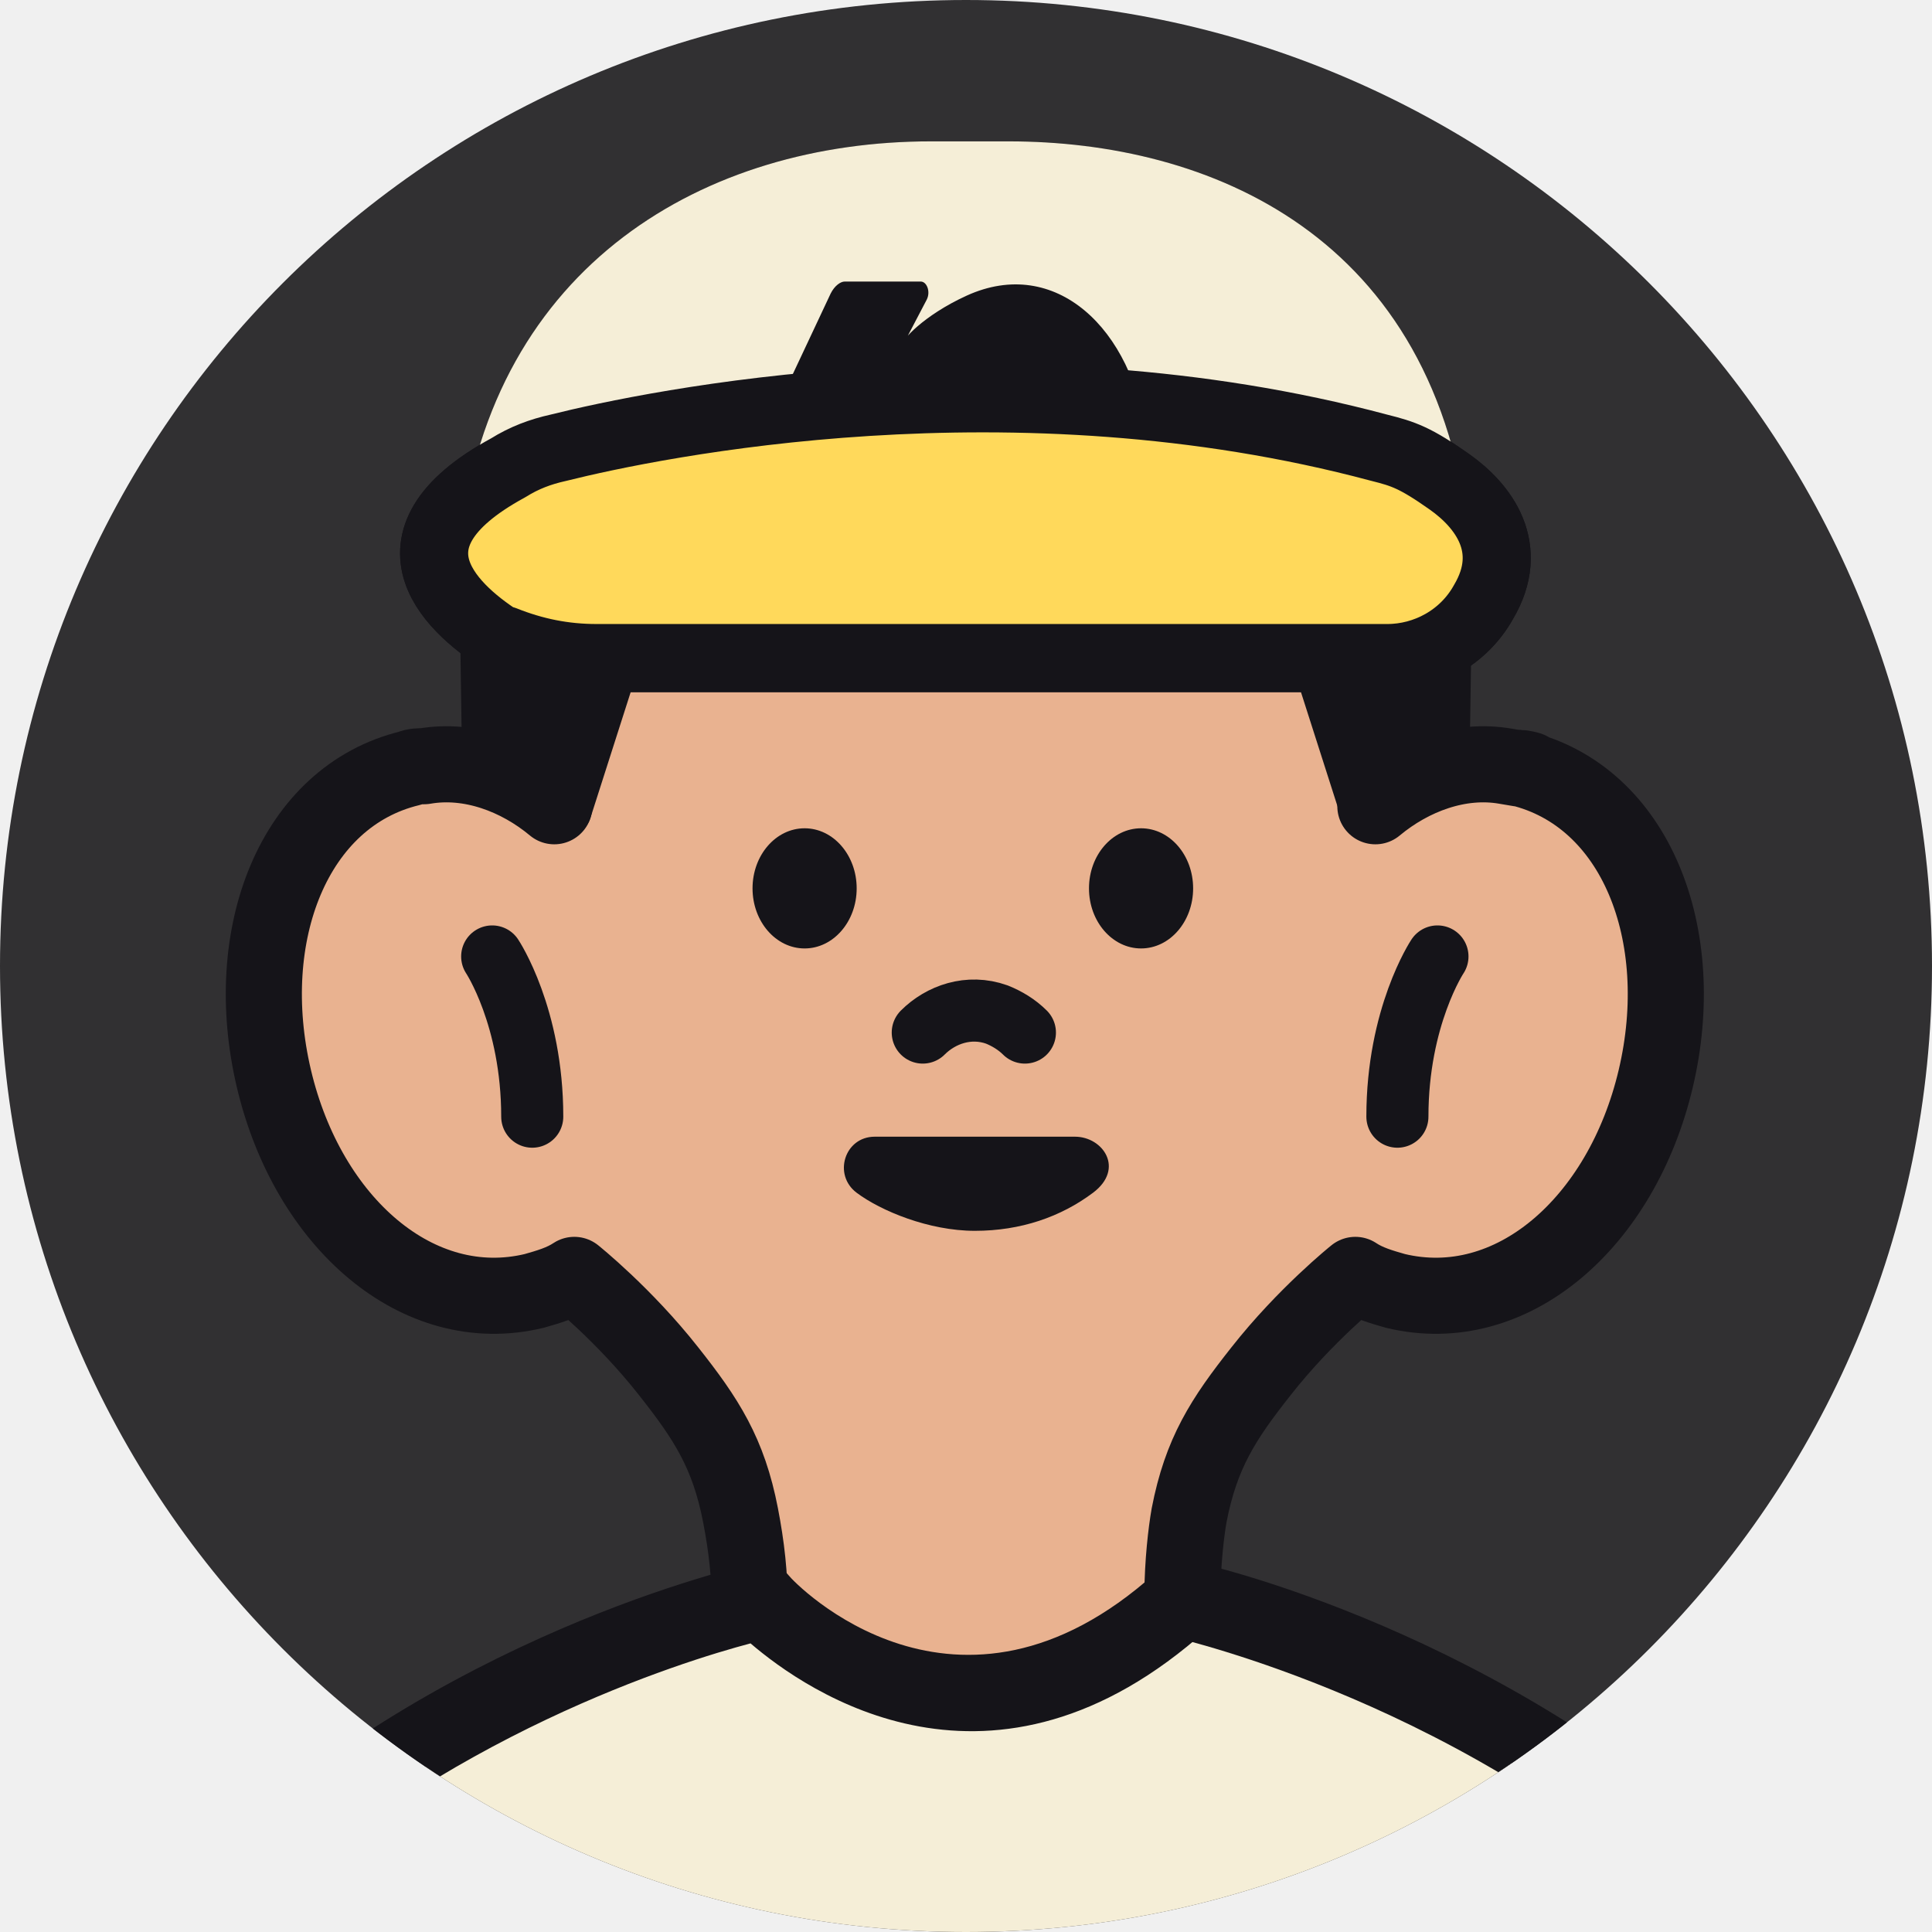
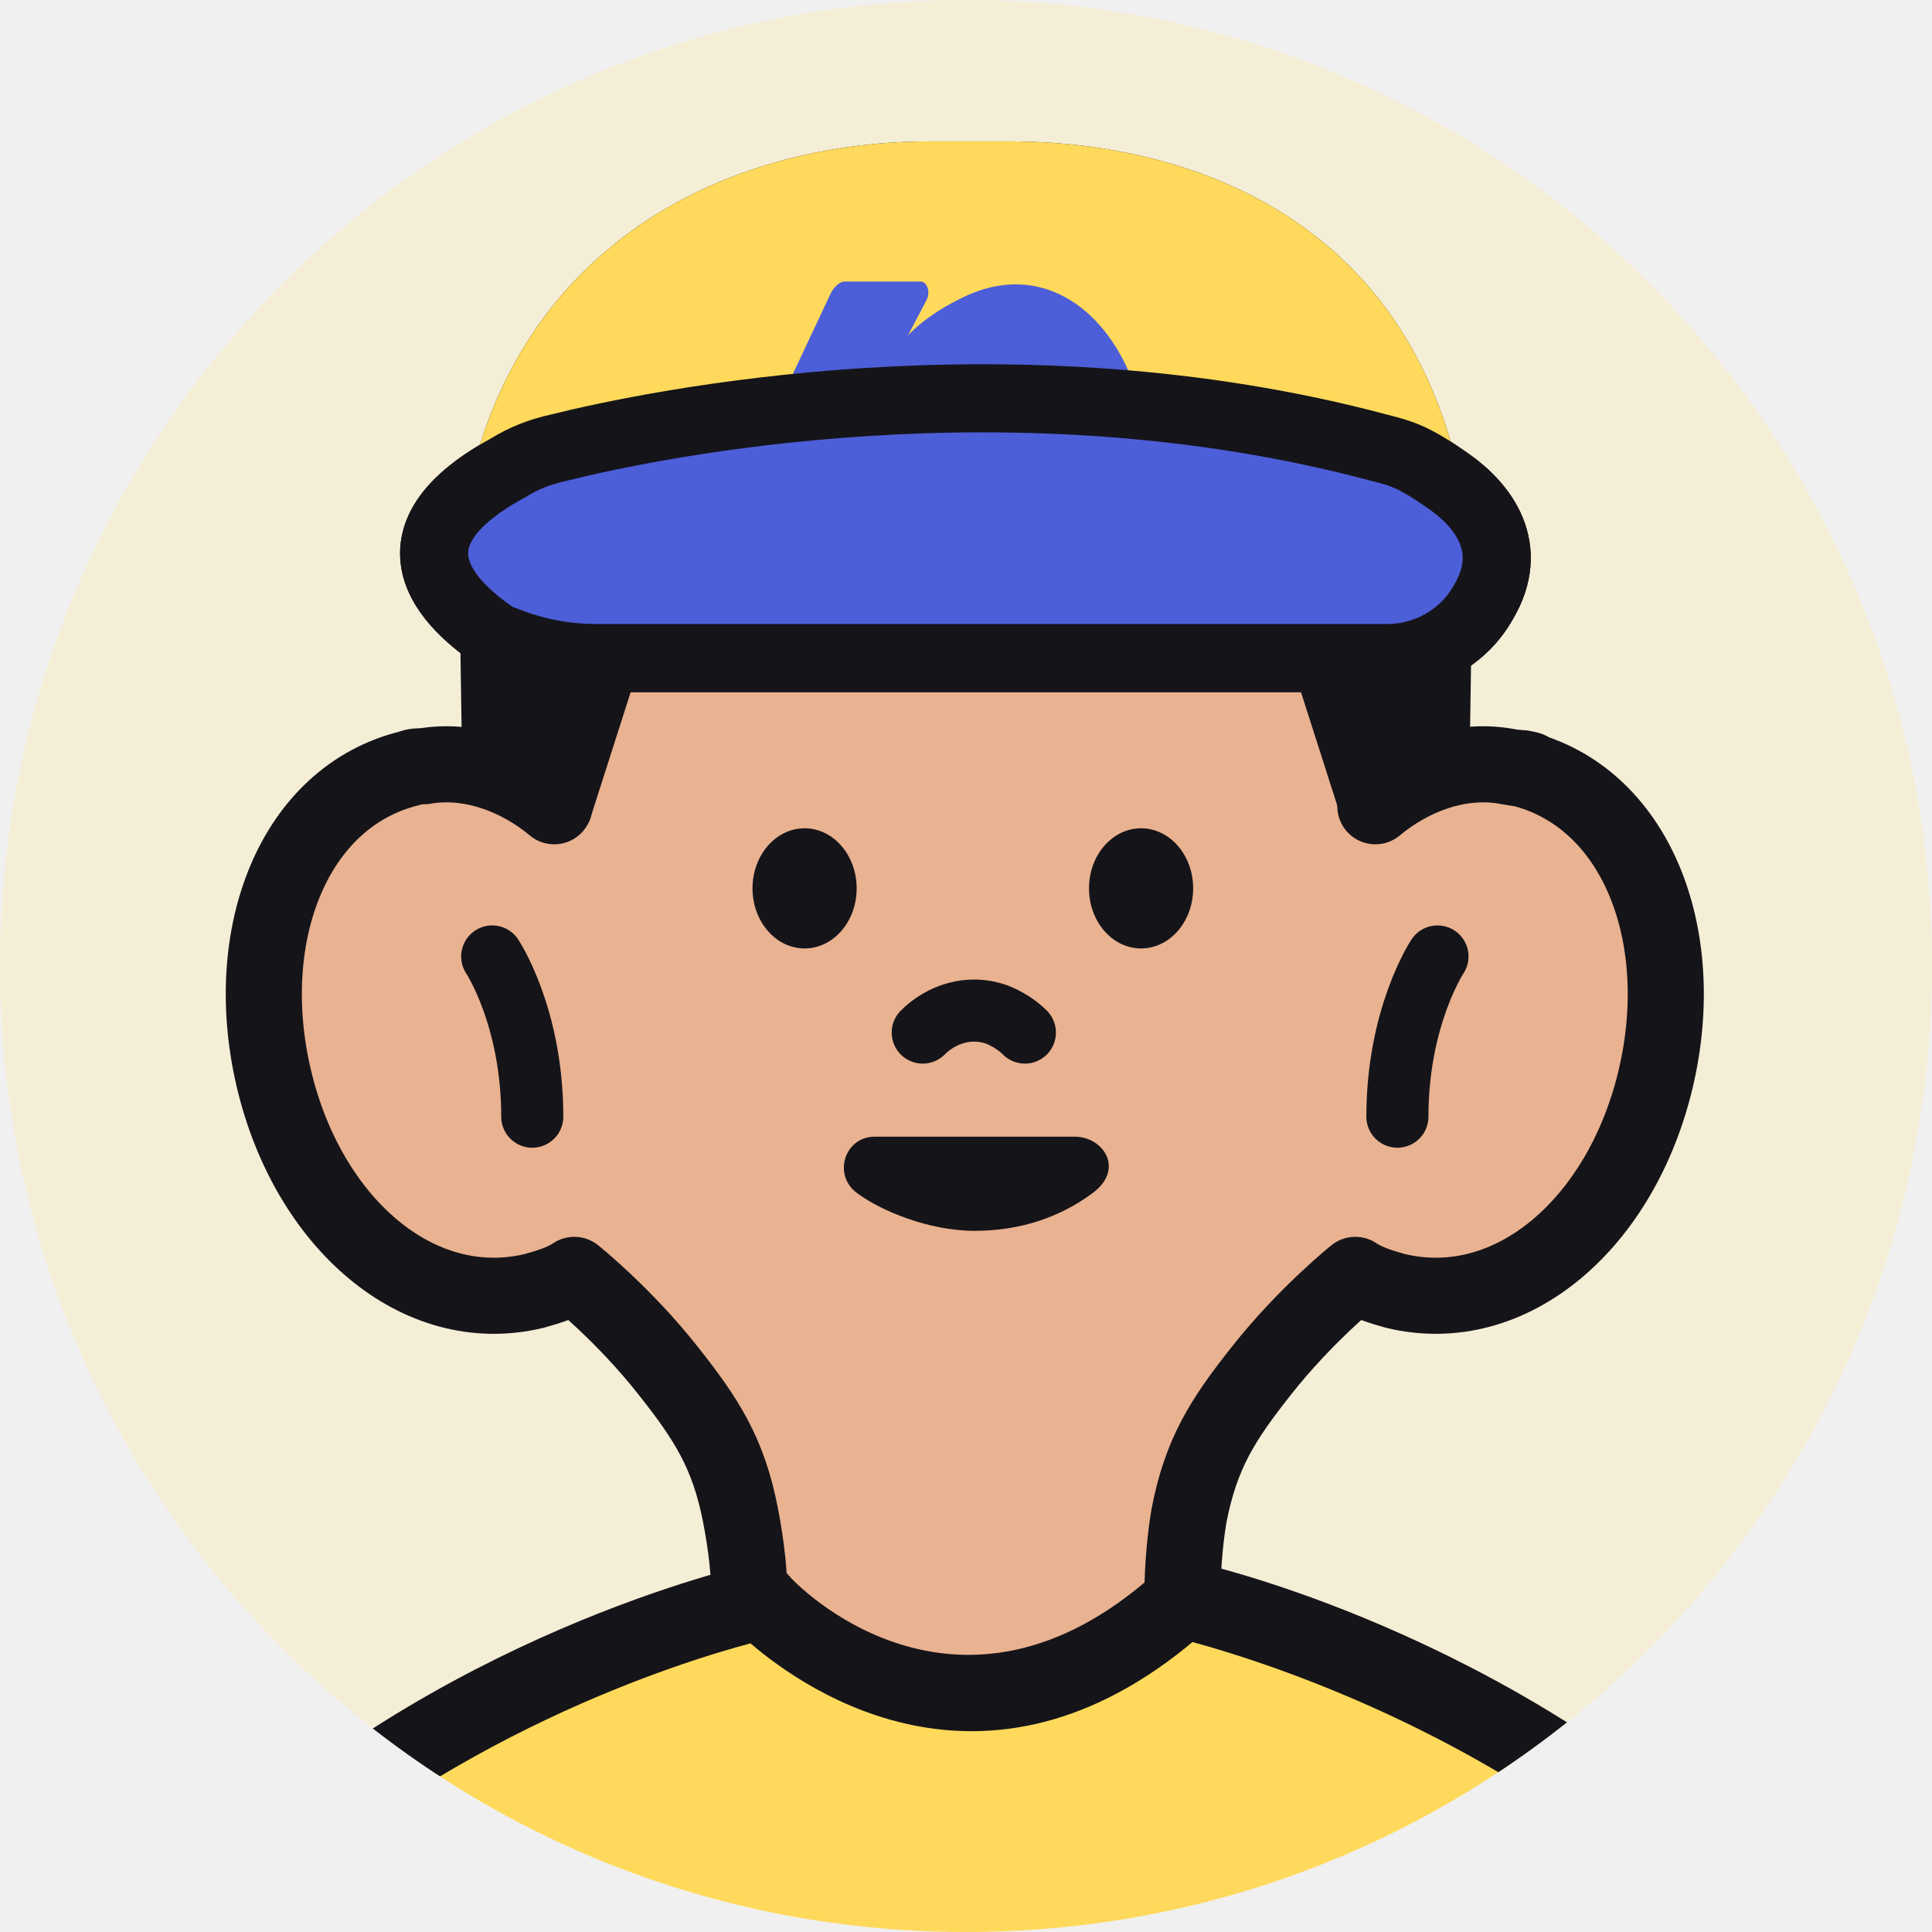
<svg xmlns="http://www.w3.org/2000/svg" width="82" height="82" viewBox="0 0 82 82" fill="none">
-   <g clip-path="url(#clip0_55_21746)">
-     <rect width="82" height="82" rx="41" fill="#313032" />
-     <g clip-path="url(#clip1_55_21746)">
+   <g clip-path="url(#clip0_114_90072)">
+     <rect width="82" height="82" rx="41" fill="#F5EED7" />
+     <g clip-path="url(#clip1_114_90072)">
      <path d="M64.75 32.605C64.58 32.605 64.325 32.52 64.155 32.52C63.645 32.52 63.135 32.52 62.625 32.52C61.35 21.3 52.255 12.63 41.12 12.63C29.985 12.63 20.805 21.3 19.53 32.52C19.02 32.52 18.425 32.52 17.915 32.52C17.745 32.52 17.49 32.52 17.32 32.605C12.39 33.795 10.095 39.66 11.54 45.78C12.985 51.9 17.66 55.98 22.59 54.79C23.185 54.62 23.78 54.45 24.29 54.11C24.29 54.11 26.415 55.81 28.285 58.19C29.9 60.23 31.005 62.695 31.515 65.245C31.77 66.69 31.94 69.41 31.09 71.96C31.09 71.96 40.695 77.91 50.98 71.96C50.13 69.41 50.3 66.69 50.555 65.245C51.065 62.695 52.17 60.23 53.785 58.19C55.655 55.81 57.78 54.11 57.78 54.11C58.29 54.365 58.885 54.62 59.48 54.79C64.41 55.98 69.085 51.9 70.53 45.78C71.975 39.66 69.595 33.71 64.75 32.605Z" fill="#E9B290" />
-       <path d="M23.525 34.22C21.995 32.945 19.955 32.18 18 32.52C17.83 32.52 17.575 32.52 17.405 32.605C12.475 33.795 10.18 39.66 11.625 45.78C13.07 51.9 17.745 55.98 22.675 54.79C23.27 54.62 23.865 54.45 24.375 54.11C24.375 54.11 26.5 55.81 28.37 58.19C29.985 60.23 30.92 61.675 31.43 64.31C31.94 66.945 32.025 69.41 31.175 71.96" stroke="#151419" stroke-width="3.23" stroke-linecap="round" stroke-linejoin="round" />
-       <path d="M20.89 40.595C20.89 40.595 22.59 43.145 22.59 47.395Z" fill="white" />
-       <path d="M20.89 40.595C20.89 40.595 22.59 43.145 22.59 47.395" stroke="#151419" stroke-width="2.635" stroke-linecap="round" stroke-linejoin="round" />
-       <path d="M58.375 34.22C59.905 32.945 61.945 32.18 63.9 32.52C65.855 32.86 64.325 32.52 64.495 32.605C69.425 33.795 71.72 39.66 70.275 45.78C68.83 51.9 64.155 55.98 59.225 54.79C58.63 54.62 58.035 54.45 57.525 54.11C57.525 54.11 55.4 55.81 53.53 58.19C51.915 60.23 50.98 61.675 50.47 64.31C50.215 65.755 49.875 69.41 50.725 71.96" stroke="#151419" stroke-width="3.23" stroke-linecap="round" stroke-linejoin="round" />
-       <path d="M61.01 40.595C61.01 40.595 59.31 43.145 59.31 47.395Z" fill="white" />
-       <path d="M61.01 40.595C61.01 40.595 59.31 43.145 59.31 47.395" stroke="#151419" stroke-width="2.635" stroke-linecap="round" stroke-linejoin="round" />
-       <path d="M34.15 40.255C35.37 40.255 36.36 39.113 36.36 37.705C36.36 36.297 35.37 35.155 34.15 35.155C32.929 35.155 31.94 36.297 31.94 37.705C31.94 39.113 32.929 40.255 34.15 40.255Z" fill="#151419" />
-       <path d="M48.43 40.255C49.651 40.255 50.64 39.113 50.64 37.705C50.64 36.297 49.651 35.155 48.43 35.155C47.21 35.155 46.22 36.297 46.22 37.705C46.22 39.113 47.21 40.255 48.43 40.255Z" fill="#151419" />
-       <path d="M43.5 43.825C43.16 43.485 42.735 43.23 42.31 43.06C41.12 42.635 39.93 43.06 39.165 43.825" fill="white" />
-       <path d="M43.5 43.825C43.16 43.485 42.735 43.23 42.31 43.06C41.12 42.635 39.93 43.06 39.165 43.825" stroke="#151419" stroke-width="2.635" stroke-linecap="round" stroke-linejoin="round" />
-       <path d="M37.125 48.245C35.85 48.245 35.34 49.86 36.36 50.625C37.38 51.39 39.42 52.24 41.375 52.24C43.33 52.24 45.03 51.645 46.39 50.625C47.75 49.605 46.815 48.245 45.625 48.245H37.21H37.125Z" fill="#151419" />
-       <path d="M42.82 6H39.505C29.985 6 20.89 11.185 19.53 22.915L19.02 26.91H62.88L62.37 22.915C61.01 9.91 51.235 6 42.82 6Z" fill="#151419" />
-       <path d="M31.94 19.515L35.255 12.46C35.425 12.12 35.68 11.95 35.85 11.95H39.08C39.335 11.95 39.505 12.375 39.335 12.715L38.4 14.5C38.23 14.5 39.165 13.395 41.035 12.545C44.775 10.845 48.09 13.905 48.685 18.665L48.94 20.705L31.77 19.43L31.94 19.515Z" fill="white" />
+       <path d="M23.524 34.22C21.994 32.945 19.954 32.18 17.999 32.52C17.829 32.52 17.574 32.52 17.404 32.605C12.474 33.795 10.179 39.66 11.624 45.78C13.069 51.9 17.744 55.98 22.674 54.79C23.269 54.62 23.864 54.45 24.374 54.11C24.374 54.11 26.499 55.81 28.369 58.19C29.984 60.23 30.919 61.675 31.429 64.31C31.939 66.945 32.024 69.41 31.174 71.96" stroke="#151419" stroke-width="3.23" stroke-linecap="round" stroke-linejoin="round" />
+       <path d="M20.891 40.595C20.891 40.595 22.591 43.145 22.591 47.395Z" fill="white" />
+       <path d="M20.891 40.595C20.891 40.595 22.591 43.145 22.591 47.395" stroke="#151419" stroke-width="2.635" stroke-linecap="round" stroke-linejoin="round" />
+       <path d="M58.374 34.22C59.904 32.945 61.944 32.18 63.899 32.52C65.854 32.86 64.324 32.52 64.494 32.605C69.424 33.795 71.719 39.66 70.274 45.78C68.829 51.9 64.154 55.98 59.224 54.79C58.629 54.62 58.034 54.45 57.524 54.11C57.524 54.11 55.399 55.81 53.529 58.19C51.914 60.23 50.979 61.675 50.469 64.31C50.214 65.755 49.874 69.41 50.724 71.96" stroke="#151419" stroke-width="3.23" stroke-linecap="round" stroke-linejoin="round" />
+       <path d="M61.011 40.595C61.011 40.595 59.31 43.145 59.31 47.395Z" fill="white" />
+       <path d="M61.011 40.595C61.011 40.595 59.31 43.145 59.31 47.395" stroke="#151419" stroke-width="2.635" stroke-linecap="round" stroke-linejoin="round" />
+       <path d="M34.15 40.255C35.37 40.255 36.359 39.114 36.359 37.705C36.359 36.297 35.37 35.155 34.15 35.155C32.929 35.155 31.939 36.297 31.939 37.705C31.939 39.114 32.929 40.255 34.15 40.255Z" fill="#151419" />
+       <path d="M48.431 40.255C49.651 40.255 50.641 39.114 50.641 37.705C50.641 36.297 49.651 35.155 48.431 35.155C47.21 35.155 46.221 36.297 46.221 37.705C46.221 39.114 47.21 40.255 48.431 40.255Z" fill="#151419" />
+       <path d="M43.499 43.825C43.159 43.485 42.734 43.23 42.309 43.06C41.119 42.635 39.929 43.06 39.164 43.825" fill="white" />
+       <path d="M43.499 43.825C43.159 43.485 42.734 43.23 42.309 43.06C41.119 42.635 39.929 43.06 39.164 43.825" stroke="#151419" stroke-width="2.635" stroke-linecap="round" stroke-linejoin="round" />
+       <path d="M37.124 48.245C35.849 48.245 35.339 49.86 36.359 50.625C37.379 51.39 39.419 52.24 41.374 52.24C43.329 52.24 45.029 51.645 46.389 50.625C47.749 49.605 46.814 48.245 45.624 48.245H37.209H37.124Z" fill="#151419" />
+       <path d="M42.819 6H39.505C29.985 6 20.89 11.185 19.529 22.915L19.02 26.91H62.88L62.37 22.915C61.01 9.91 51.234 6 42.819 6Z" fill="#151419" />
+       <path d="M31.939 19.515L35.255 12.46C35.425 12.12 35.679 11.95 35.849 11.95H39.08C39.334 11.95 39.505 12.375 39.334 12.715L38.4 14.5C38.23 14.5 39.164 13.395 41.035 12.545C44.775 10.845 48.09 13.905 48.684 18.665L48.94 20.705L31.77 19.43L31.939 19.515Z" fill="white" />
      <path d="M21.4 27.165C22.675 27.675 23.95 27.93 25.31 27.93H58.885C60.5 27.93 62.115 27.08 62.965 25.55C64.325 23.255 62.965 21.47 61.52 20.45C60.075 19.43 59.565 19.26 58.545 19.005C42.99 14.84 27.775 17.985 23.695 19.005C22.93 19.175 22.25 19.43 21.57 19.855C15.79 23 19.36 25.975 21.4 27.25" fill="white" />
      <path d="M21.4 27.165C22.675 27.675 23.95 27.93 25.31 27.93H58.885C60.5 27.93 62.115 27.08 62.965 25.55C64.325 23.255 62.965 21.47 61.52 20.45C60.075 19.43 59.565 19.26 58.545 19.005C42.99 14.84 27.775 17.985 23.695 19.005C22.93 19.175 22.25 19.43 21.57 19.855C15.79 23 19.36 25.975 21.4 27.25" stroke="#151419" stroke-width="2.89" stroke-linecap="round" stroke-linejoin="round" />
-       <path d="M42.82 6H39.505C29.985 6 20.89 11.185 19.53 22.915L19.02 26.91H62.88L62.37 22.915C61.01 9.91 51.235 6 42.82 6Z" fill="#F5EED7" />
-       <path d="M31.94 19.515L35.255 12.46C35.425 12.12 35.68 11.95 35.85 11.95H39.08C39.335 11.95 39.505 12.375 39.335 12.715L38.4 14.5C38.23 14.5 39.165 13.395 41.035 12.545C44.775 10.845 48.09 13.905 48.685 18.665L48.94 20.705L31.77 19.43L31.94 19.515Z" fill="#151419" />
+       <path d="M42.819 6H39.505C29.985 6 20.89 11.185 19.529 22.915L19.02 26.91H62.88L62.37 22.915C61.01 9.91 51.234 6 42.819 6Z" fill="#FFD95B" />
+       <path d="M31.939 19.515L35.255 12.46C35.425 12.12 35.679 11.95 35.849 11.95H39.08C39.334 11.95 39.505 12.375 39.334 12.715L38.4 14.5C38.23 14.5 39.164 13.395 41.035 12.545C44.775 10.845 48.09 13.905 48.684 18.665L48.94 20.705L31.77 19.43L31.939 19.515Z" fill="#4C5ED8" />
      <path d="M27.775 26.23L25.055 34.73C24.8 35.495 23.78 35.835 23.185 35.325L19.615 32.52L19.445 21.13" fill="#151419" />
-       <path d="M54.21 26.23L56.93 34.73C57.185 35.495 58.205 35.835 58.8 35.325L62.37 32.52L62.54 21.13" fill="#151419" />
-       <path d="M21.4 27.165C22.675 27.675 23.95 27.93 25.31 27.93H58.885C60.5 27.93 62.115 27.08 62.965 25.55C64.325 23.255 62.965 21.47 61.52 20.45C60.075 19.43 59.565 19.26 58.545 19.005C42.99 14.84 27.775 17.985 23.695 19.005C22.93 19.175 22.25 19.43 21.57 19.855C15.79 23 19.36 25.975 21.4 27.25" fill="#FFD95B" />
+       <path d="M54.211 26.23L56.931 34.73C57.186 35.495 58.206 35.835 58.801 35.325L62.371 32.52L62.541 21.13" fill="#151419" />
+       <path d="M21.4 27.165C22.675 27.675 23.95 27.93 25.31 27.93H58.885C60.5 27.93 62.115 27.08 62.965 25.55C64.325 23.255 62.965 21.47 61.52 20.45C60.075 19.43 59.565 19.26 58.545 19.005C42.99 14.84 27.775 17.985 23.695 19.005C22.93 19.175 22.25 19.43 21.57 19.855C15.79 23 19.36 25.975 21.4 27.25" fill="#4C5ED8" />
      <path d="M21.4 27.165C22.675 27.675 23.95 27.93 25.31 27.93H58.885C60.5 27.93 62.115 27.08 62.965 25.55C64.325 23.255 62.965 21.47 61.52 20.45C60.075 19.43 59.565 19.26 58.545 19.005C42.99 14.84 27.775 17.985 23.695 19.005C22.93 19.175 22.25 19.43 21.57 19.855C15.79 23 19.36 25.975 21.4 27.25" stroke="#151419" stroke-width="2.89" stroke-linecap="round" stroke-linejoin="round" />
    </g>
-     <g clip-path="url(#clip2_55_21746)">
-       <path d="M84.98 113.525C83.96 102.475 81.58 97.035 78.86 91.17C77.075 87.26 74.525 83.605 71.38 80.63C61.265 70.94 50.13 68.22 50.13 68.22C40.355 76.805 32.28 68.22 32.28 68.22C32.28 68.22 21.145 70.94 11.03 80.63C7.885 83.605 5.42 87.26 3.55 91.17C1.34 96.015 -0.615 100.945 -1.805 109.02" fill="#F5EED7" />
-       <path d="M-3.25 107.83C-3.335 107.83 -3.42 107.83 -3.505 107.83C-4.355 107.66 -4.95 106.81 -4.78 105.96C-3.505 99.075 -1.465 94.57 0.49 90.32C2.445 86.07 5.08 82.33 8.31 79.27C18.595 69.325 31.43 66.52 31.94 66.35C32.535 66.265 33.045 66.35 33.47 66.86C33.725 67.2 40.61 74.34 49.025 66.775C49.705 66.18 50.725 66.265 51.32 66.86C51.915 67.54 51.83 68.56 51.235 69.155C42.14 77.315 34.235 71.79 31.855 69.75C28.965 70.515 18.765 73.66 10.52 81.565C7.63 84.37 5.165 87.77 3.465 91.595C1.595 95.675 -0.36 99.925 -1.55 106.47C-1.72 107.235 -2.4 107.83 -3.165 107.83H-3.25Z" fill="#151419" />
-       <path d="M86.935 118.37C86.085 118.37 85.405 117.69 85.32 116.84C84.555 103.495 81.92 97.715 79.115 91.595C77.33 87.685 74.95 84.37 72.06 81.565C62.37 72.3 50.045 69.58 49.875 69.495C49.025 69.325 48.43 68.475 48.6 67.54C48.77 66.69 49.62 66.095 50.555 66.265C51.065 66.35 63.9 69.24 74.27 79.1C77.5 82.16 80.135 85.9 82.09 90.15C85.065 96.525 87.785 102.645 88.635 116.585C88.635 117.435 88.04 118.2 87.105 118.285C87.105 118.285 87.105 118.285 87.02 118.285L86.935 118.37Z" fill="#151419" />
+     <g clip-path="url(#clip2_114_90072)">
+       <path d="M84.98 113.525C83.96 102.475 81.58 97.035 78.86 91.17C77.075 87.26 74.525 83.605 71.38 80.63C61.265 70.94 50.13 68.22 50.13 68.22C40.355 76.805 32.28 68.22 32.28 68.22C32.28 68.22 21.145 70.94 11.03 80.63C7.885 83.605 5.42 87.26 3.55 91.17C1.34 96.015 -0.615 100.945 -1.805 109.02" fill="#FFD95B" />
+       <path d="M-3.25 107.83C-3.335 107.83 -3.42 107.83 -3.505 107.83C-4.355 107.66 -4.95 106.81 -4.78 105.96C-3.505 99.075 -1.465 94.57 0.49 90.32C2.445 86.07 5.08 82.33 8.31 79.27C18.596 69.325 31.43 66.52 31.941 66.35C32.535 66.265 33.045 66.35 33.471 66.86C33.725 67.2 40.611 74.34 49.026 66.775C49.706 66.18 50.725 66.265 51.321 66.86C51.916 67.54 51.831 68.56 51.236 69.155C42.141 77.315 34.236 71.79 31.855 69.75C28.965 70.515 18.765 73.66 10.521 81.565C7.63 84.37 5.165 87.77 3.465 91.595C1.595 95.675 -0.36 99.925 -1.55 106.47C-1.72 107.235 -2.4 107.83 -3.165 107.83H-3.25Z" fill="#151419" />
+       <path d="M86.934 118.369C86.084 118.369 85.404 117.689 85.319 116.839C84.554 103.494 81.919 97.714 79.114 91.594C77.329 87.684 74.949 84.369 72.059 81.564C62.369 72.299 50.044 69.579 49.874 69.494C49.024 69.324 48.429 68.474 48.599 67.539C48.769 66.689 49.619 66.094 50.554 66.264C51.064 66.349 63.899 69.239 74.269 79.099C77.499 82.159 80.134 85.899 82.089 90.149C85.064 96.524 87.784 102.644 88.634 116.584C88.634 117.434 88.039 118.199 87.104 118.284C87.104 118.284 87.104 118.284 87.019 118.284L86.934 118.369Z" fill="#151419" />
    </g>
  </g>
  <defs>
-     <clipPath id="clip0_55_21746">
+     <clipPath id="clip0_114_90072">
      <rect width="82" height="82" rx="41" fill="white" />
    </clipPath>
-     <clipPath id="clip1_55_21746">
+     <clipPath id="clip1_114_90072">
      <rect width="62.9" height="68.68" fill="white" transform="translate(9.5 6)" />
    </clipPath>
-     <clipPath id="clip2_55_21746">
-       <rect width="139.485" height="115.94" fill="white" transform="translate(-27.8999 66.3501)" />
+     <clipPath id="clip2_114_90072">
+       <rect width="139.485" height="115.94" fill="white" transform="translate(-27.9004 66.3496)" />
    </clipPath>
  </defs>
</svg>
